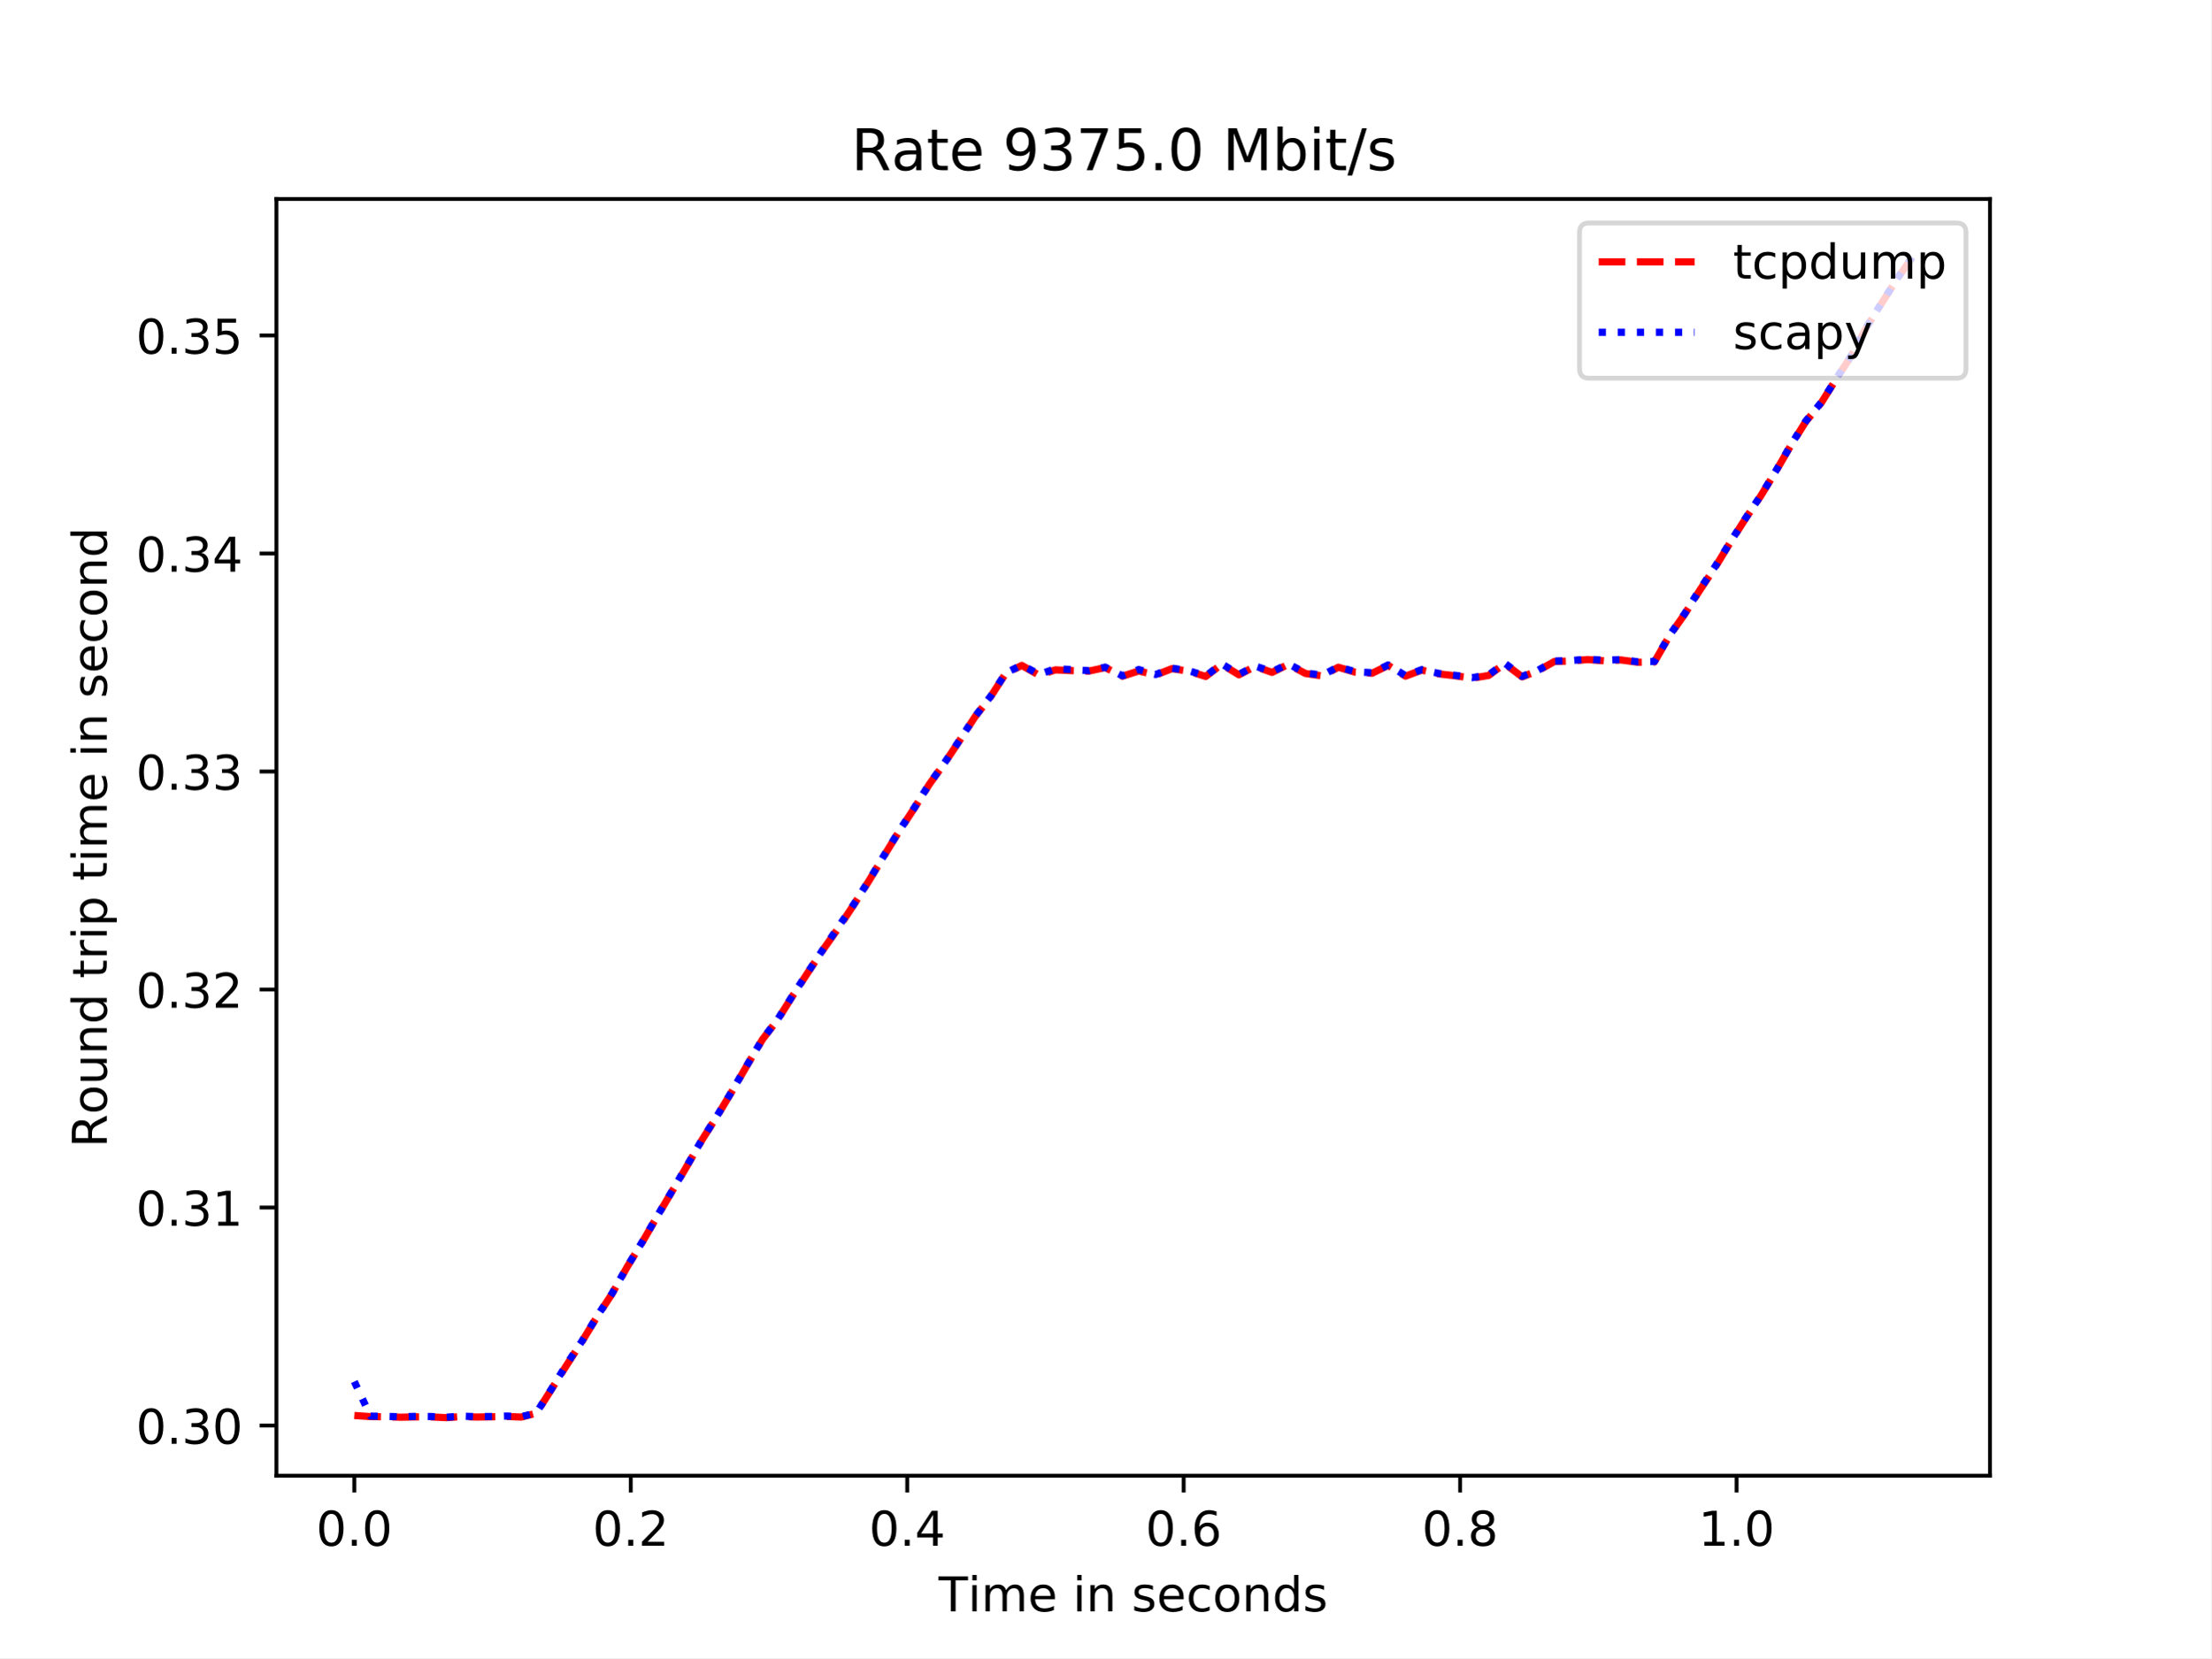
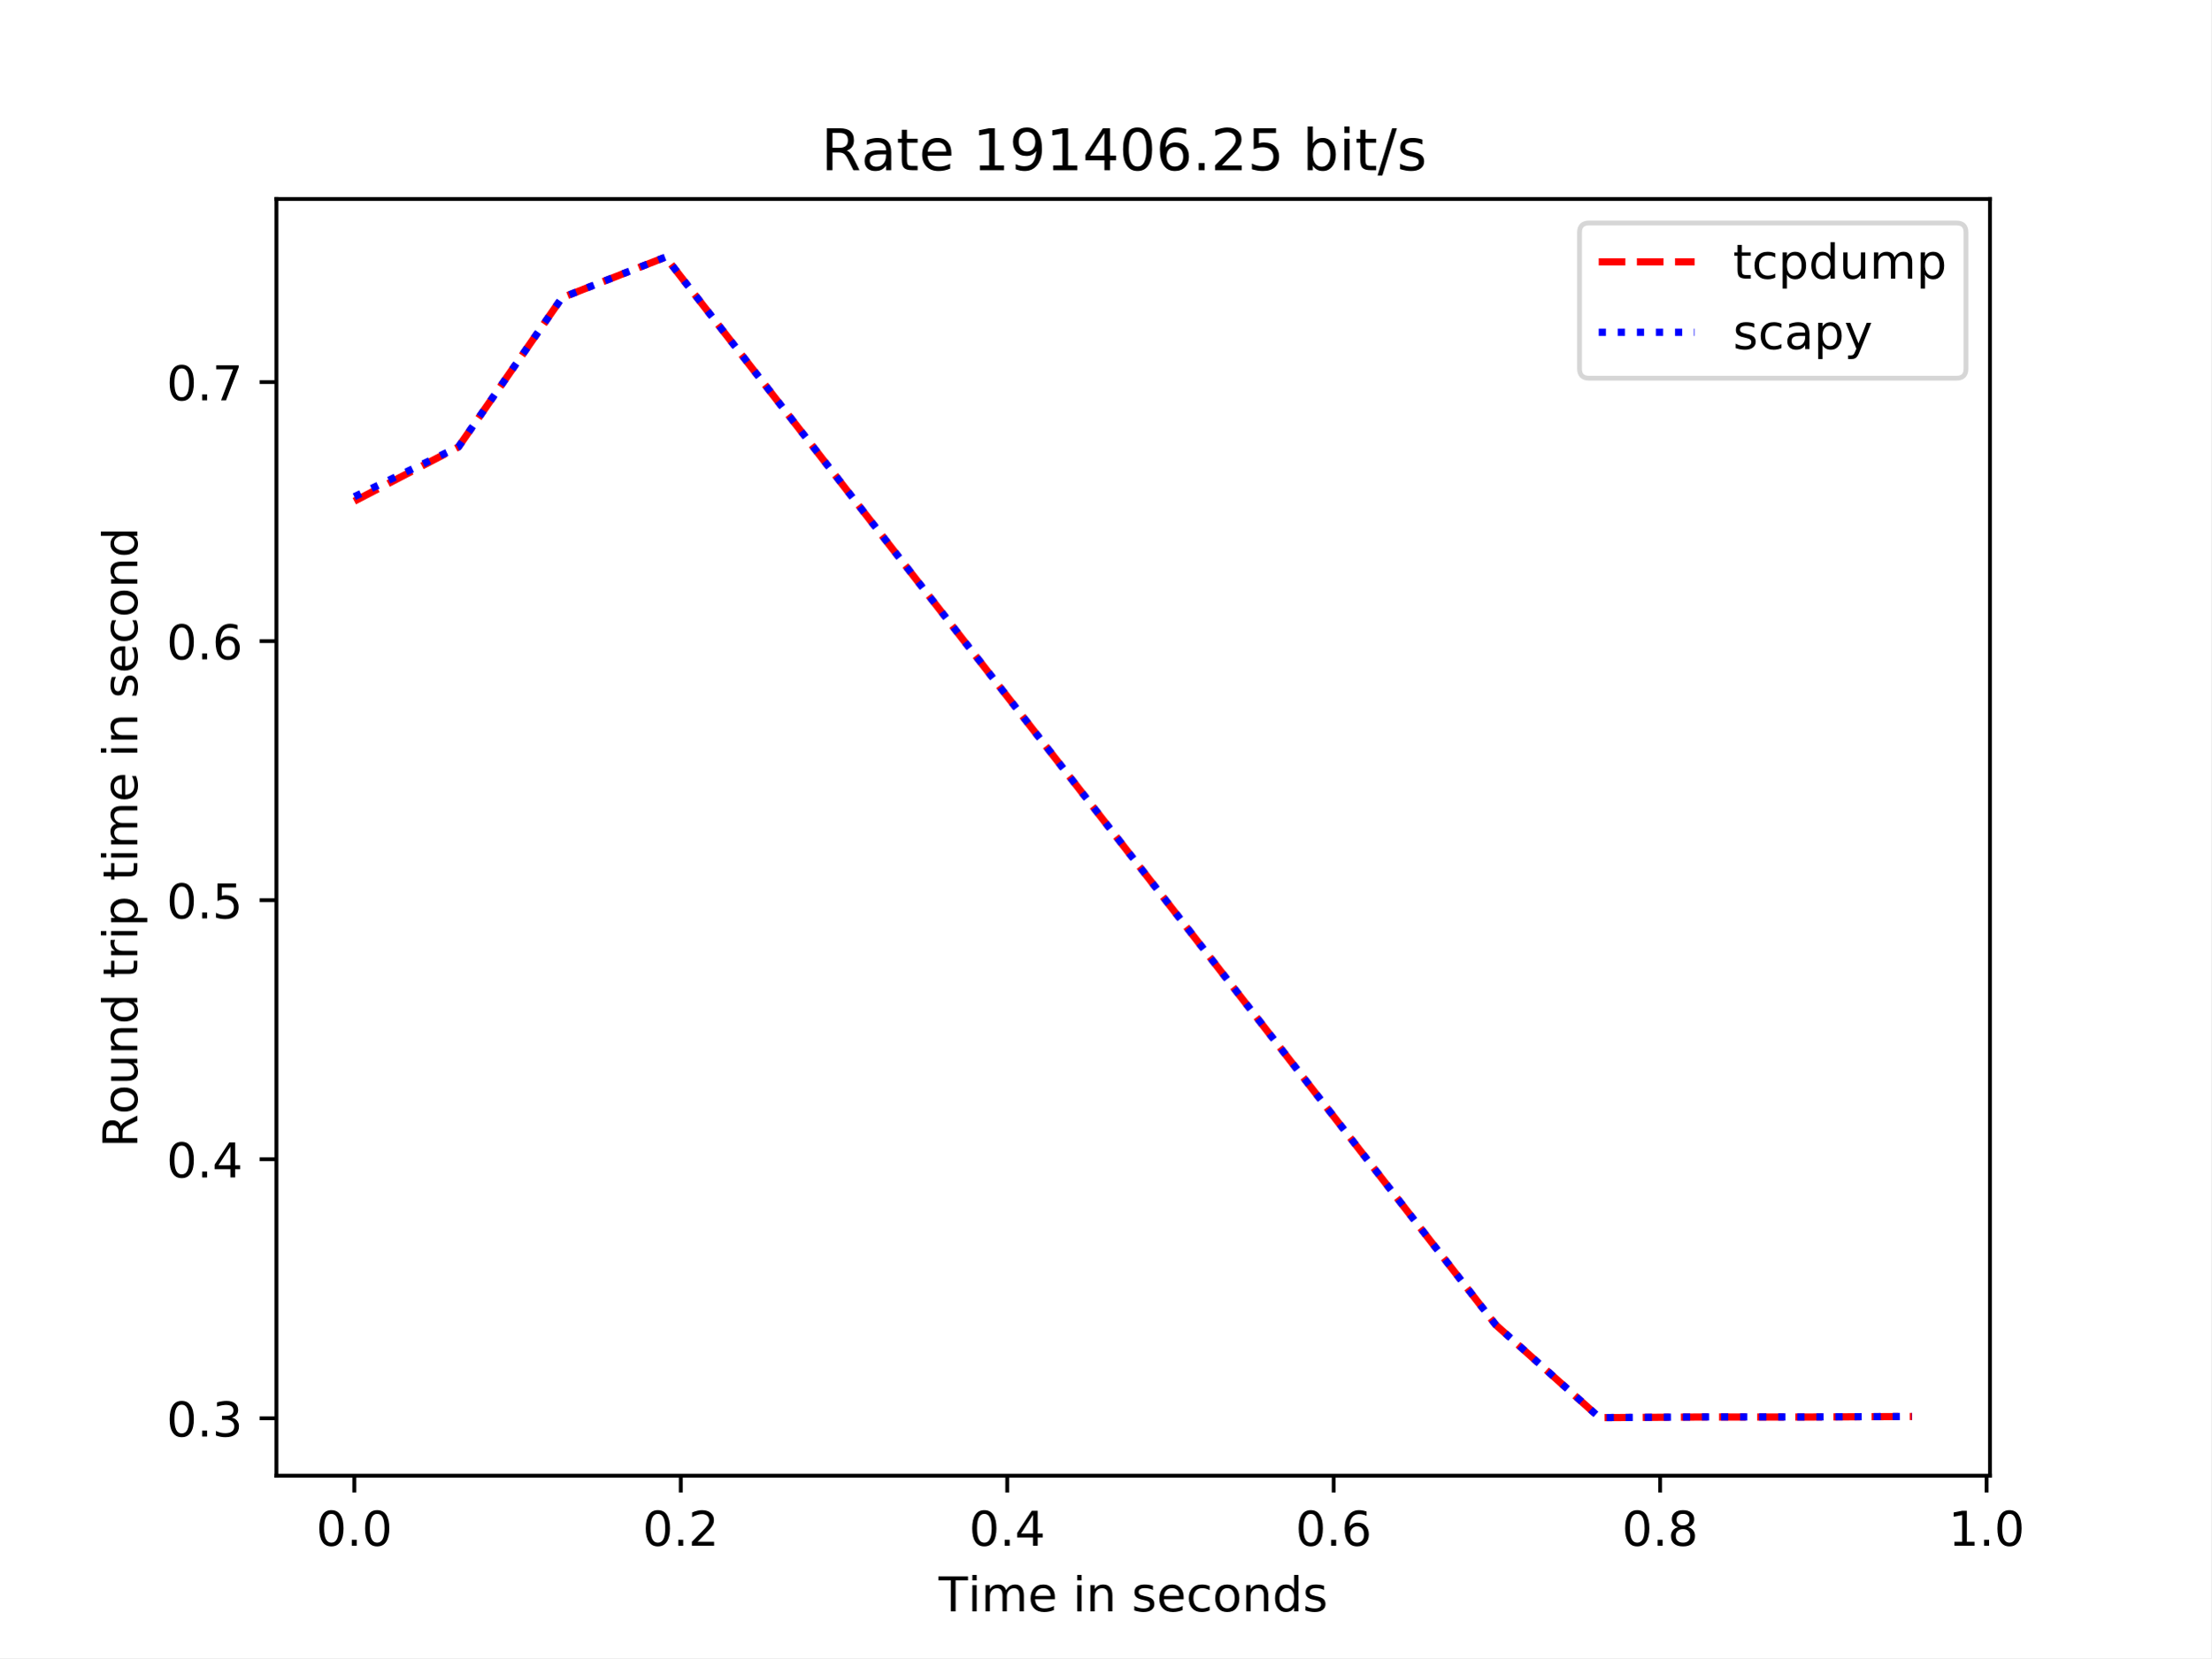
<svg xmlns="http://www.w3.org/2000/svg" xmlns:xlink="http://www.w3.org/1999/xlink" height="345.6pt" version="1.1" viewBox="0 0 460.8 345.6" width="460.8pt">
  <defs>
    <style type="text/css">
*{stroke-linecap:butt;stroke-linejoin:round;}
  </style>
  </defs>
  <g id="figure_1">
    <g id="patch_1">
      <path d="M 0 345.6  L 460.8 345.6  L 460.8 0  L 0 0  z " style="fill:#ffffff;" />
    </g>
    <g id="axes_1">
      <g id="patch_2">
        <path d="M 57.6 307.584  L 414.72 307.584  L 414.72 41.472  L 57.6 41.472  z " style="fill:#ffffff;" />
      </g>
      <g id="matplotlib.axis_1">
        <g id="xtick_1">
          <g id="line2d_1">
            <defs>
-               <path d="M 0 0  L 0 3.5  " id="m2919eea78b" style="stroke:#000000;stroke-width:0.8;" />
-             </defs>
-             <g>
-               <use style="stroke:#000000;stroke-width:0.8;" x="73.833" xlink:href="#m2919eea78b" y="307.584" />
+               <path d="M 0 0  L 0 3.5  " id="m43b7247801" style="stroke:#000000;stroke-width:0.8;" />
+             </defs>
+             <g>
+               <use style="stroke:#000000;stroke-width:0.8;" x="73.833" xlink:href="#m43b7247801" y="307.584" />
            </g>
          </g>
          <g id="text_1">
            <defs>
              <path d="M 31.781 66.406  Q 24.172 66.406 20.328 58.906  Q 16.5 51.422 16.5 36.375  Q 16.5 21.391 20.328 13.891  Q 24.172 6.391 31.781 6.391  Q 39.453 6.391 43.281 13.891  Q 47.125 21.391 47.125 36.375  Q 47.125 51.422 43.281 58.906  Q 39.453 66.406 31.781 66.406  z M 31.781 74.219  Q 44.047 74.219 50.516 64.516  Q 56.984 54.828 56.984 36.375  Q 56.984 17.969 50.516 8.266  Q 44.047 -1.422 31.781 -1.422  Q 19.531 -1.422 13.062 8.266  Q 6.594 17.969 6.594 36.375  Q 6.594 54.828 13.062 64.516  Q 19.531 74.219 31.781 74.219  z " id="DejaVuSans-30" />
              <path d="M 10.688 12.406  L 21 12.406  L 21 0  L 10.688 0  z " id="DejaVuSans-2e" />
            </defs>
            <g transform="translate(65.88116 322.1824)scale(0.1 -0.1)">
              <use xlink:href="#DejaVuSans-30" />
              <use x="63.623" xlink:href="#DejaVuSans-2e" />
              <use x="95.41" xlink:href="#DejaVuSans-30" />
            </g>
          </g>
        </g>
        <g id="xtick_2">
          <g id="line2d_2">
            <g>
-               <use style="stroke:#000000;stroke-width:0.8;" x="131.449" xlink:href="#m2919eea78b" y="307.584" />
+               <use style="stroke:#000000;stroke-width:0.8;" x="141.87" xlink:href="#m43b7247801" y="307.584" />
            </g>
          </g>
          <g id="text_2">
            <defs>
              <path d="M 19.188 8.297  L 53.609 8.297  L 53.609 0  L 7.328 0  L 7.328 8.297  Q 12.938 14.109 22.625 23.891  Q 32.328 33.688 34.812 36.531  Q 39.547 41.844 41.422 45.531  Q 43.312 49.219 43.312 52.781  Q 43.312 58.594 39.234 62.25  Q 35.156 65.922 28.609 65.922  Q 23.969 65.922 18.812 64.312  Q 13.672 62.703 7.812 59.422  L 7.812 69.391  Q 13.766 71.781 18.938 73  Q 24.125 74.219 28.422 74.219  Q 39.75 74.219 46.484 68.547  Q 53.219 62.891 53.219 53.422  Q 53.219 48.922 51.531 44.891  Q 49.859 40.875 45.406 35.406  Q 44.188 33.984 37.641 27.219  Q 31.109 20.453 19.188 8.297  z " id="DejaVuSans-32" />
            </defs>
-             <g transform="translate(123.4976 322.1824)scale(0.1 -0.1)">
+             <g transform="translate(133.9183 322.1824)scale(0.1 -0.1)">
              <use xlink:href="#DejaVuSans-30" />
              <use x="63.623" xlink:href="#DejaVuSans-2e" />
              <use x="95.41" xlink:href="#DejaVuSans-32" />
            </g>
          </g>
        </g>
        <g id="xtick_3">
          <g id="line2d_3">
            <g>
-               <use style="stroke:#000000;stroke-width:0.8;" x="189.066" xlink:href="#m2919eea78b" y="307.584" />
+               <use style="stroke:#000000;stroke-width:0.8;" x="209.907" xlink:href="#m43b7247801" y="307.584" />
            </g>
          </g>
          <g id="text_3">
            <defs>
              <path d="M 37.797 64.312  L 12.891 25.391  L 37.797 25.391  z M 35.203 72.906  L 47.609 72.906  L 47.609 25.391  L 58.016 25.391  L 58.016 17.188  L 47.609 17.188  L 47.609 0  L 37.797 0  L 37.797 17.188  L 4.891 17.188  L 4.891 26.703  z " id="DejaVuSans-34" />
            </defs>
-             <g transform="translate(181.114 322.1824)scale(0.1 -0.1)">
+             <g transform="translate(201.9554 322.1824)scale(0.1 -0.1)">
              <use xlink:href="#DejaVuSans-30" />
              <use x="63.623" xlink:href="#DejaVuSans-2e" />
              <use x="95.41" xlink:href="#DejaVuSans-34" />
            </g>
          </g>
        </g>
        <g id="xtick_4">
          <g id="line2d_4">
            <g>
-               <use style="stroke:#000000;stroke-width:0.8;" x="246.682" xlink:href="#m2919eea78b" y="307.584" />
+               <use style="stroke:#000000;stroke-width:0.8;" x="277.944" xlink:href="#m43b7247801" y="307.584" />
            </g>
          </g>
          <g id="text_4">
            <defs>
              <path d="M 33.016 40.375  Q 26.375 40.375 22.484 35.828  Q 18.609 31.297 18.609 23.391  Q 18.609 15.531 22.484 10.953  Q 26.375 6.391 33.016 6.391  Q 39.656 6.391 43.531 10.953  Q 47.406 15.531 47.406 23.391  Q 47.406 31.297 43.531 35.828  Q 39.656 40.375 33.016 40.375  z M 52.594 71.297  L 52.594 62.312  Q 48.875 64.062 45.094 64.984  Q 41.312 65.922 37.594 65.922  Q 27.828 65.922 22.672 59.328  Q 17.531 52.734 16.797 39.406  Q 19.672 43.656 24.016 45.922  Q 28.375 48.188 33.594 48.188  Q 44.578 48.188 50.953 41.516  Q 57.328 34.859 57.328 23.391  Q 57.328 12.156 50.688 5.359  Q 44.047 -1.422 33.016 -1.422  Q 20.359 -1.422 13.672 8.266  Q 6.984 17.969 6.984 36.375  Q 6.984 53.656 15.188 63.938  Q 23.391 74.219 37.203 74.219  Q 40.922 74.219 44.703 73.484  Q 48.484 72.75 52.594 71.297  z " id="DejaVuSans-36" />
            </defs>
-             <g transform="translate(238.7304 322.1824)scale(0.1 -0.1)">
+             <g transform="translate(269.9926 322.1824)scale(0.1 -0.1)">
              <use xlink:href="#DejaVuSans-30" />
              <use x="63.623" xlink:href="#DejaVuSans-2e" />
              <use x="95.41" xlink:href="#DejaVuSans-36" />
            </g>
          </g>
        </g>
        <g id="xtick_5">
          <g id="line2d_5">
            <g>
-               <use style="stroke:#000000;stroke-width:0.8;" x="304.298" xlink:href="#m2919eea78b" y="307.584" />
+               <use style="stroke:#000000;stroke-width:0.8;" x="345.981" xlink:href="#m43b7247801" y="307.584" />
            </g>
          </g>
          <g id="text_5">
            <defs>
              <path d="M 31.781 34.625  Q 24.75 34.625 20.719 30.859  Q 16.703 27.094 16.703 20.516  Q 16.703 13.922 20.719 10.156  Q 24.75 6.391 31.781 6.391  Q 38.812 6.391 42.859 10.172  Q 46.922 13.969 46.922 20.516  Q 46.922 27.094 42.891 30.859  Q 38.875 34.625 31.781 34.625  z M 21.922 38.812  Q 15.578 40.375 12.031 44.719  Q 8.5 49.078 8.5 55.328  Q 8.5 64.062 14.719 69.141  Q 20.953 74.219 31.781 74.219  Q 42.672 74.219 48.875 69.141  Q 55.078 64.062 55.078 55.328  Q 55.078 49.078 51.531 44.719  Q 48 40.375 41.703 38.812  Q 48.828 37.156 52.797 32.312  Q 56.781 27.484 56.781 20.516  Q 56.781 9.906 50.312 4.234  Q 43.844 -1.422 31.781 -1.422  Q 19.734 -1.422 13.25 4.234  Q 6.781 9.906 6.781 20.516  Q 6.781 27.484 10.781 32.312  Q 14.797 37.156 21.922 38.812  z M 18.312 54.391  Q 18.312 48.734 21.844 45.562  Q 25.391 42.391 31.781 42.391  Q 38.141 42.391 41.719 45.562  Q 45.312 48.734 45.312 54.391  Q 45.312 60.062 41.719 63.234  Q 38.141 66.406 31.781 66.406  Q 25.391 66.406 21.844 63.234  Q 18.312 60.062 18.312 54.391  z " id="DejaVuSans-38" />
            </defs>
-             <g transform="translate(296.3467 322.1824)scale(0.1 -0.1)">
+             <g transform="translate(338.0297 322.1824)scale(0.1 -0.1)">
              <use xlink:href="#DejaVuSans-30" />
              <use x="63.623" xlink:href="#DejaVuSans-2e" />
              <use x="95.41" xlink:href="#DejaVuSans-38" />
            </g>
          </g>
        </g>
        <g id="xtick_6">
          <g id="line2d_6">
            <g>
-               <use style="stroke:#000000;stroke-width:0.8;" x="361.915" xlink:href="#m2919eea78b" y="307.584" />
+               <use style="stroke:#000000;stroke-width:0.8;" x="414.018" xlink:href="#m43b7247801" y="307.584" />
            </g>
          </g>
          <g id="text_6">
            <defs>
              <path d="M 12.406 8.297  L 28.516 8.297  L 28.516 63.922  L 10.984 60.406  L 10.984 69.391  L 28.422 72.906  L 38.281 72.906  L 38.281 8.297  L 54.391 8.297  L 54.391 0  L 12.406 0  z " id="DejaVuSans-31" />
            </defs>
-             <g transform="translate(353.9631 322.1824)scale(0.1 -0.1)">
+             <g transform="translate(406.0668 322.1824)scale(0.1 -0.1)">
              <use xlink:href="#DejaVuSans-31" />
              <use x="63.623" xlink:href="#DejaVuSans-2e" />
              <use x="95.41" xlink:href="#DejaVuSans-30" />
            </g>
          </g>
        </g>
        <g id="text_7">
          <defs>
            <path d="M -0.297 72.906  L 61.375 72.906  L 61.375 64.594  L 35.5 64.594  L 35.5 0  L 25.594 0  L 25.594 64.594  L -0.297 64.594  z " id="DejaVuSans-54" />
            <path d="M 9.422 54.688  L 18.406 54.688  L 18.406 0  L 9.422 0  z M 9.422 75.984  L 18.406 75.984  L 18.406 64.594  L 9.422 64.594  z " id="DejaVuSans-69" />
            <path d="M 52 44.188  Q 55.375 50.25 60.062 53.125  Q 64.75 56 71.094 56  Q 79.641 56 84.281 50.016  Q 88.922 44.047 88.922 33.016  L 88.922 0  L 79.891 0  L 79.891 32.719  Q 79.891 40.578 77.094 44.375  Q 74.312 48.188 68.609 48.188  Q 61.625 48.188 57.562 43.547  Q 53.516 38.922 53.516 30.906  L 53.516 0  L 44.484 0  L 44.484 32.719  Q 44.484 40.625 41.703 44.406  Q 38.922 48.188 33.109 48.188  Q 26.219 48.188 22.156 43.531  Q 18.109 38.875 18.109 30.906  L 18.109 0  L 9.078 0  L 9.078 54.688  L 18.109 54.688  L 18.109 46.188  Q 21.188 51.219 25.484 53.609  Q 29.781 56 35.688 56  Q 41.656 56 45.828 52.969  Q 50 49.953 52 44.188  z " id="DejaVuSans-6d" />
            <path d="M 56.203 29.594  L 56.203 25.203  L 14.891 25.203  Q 15.484 15.922 20.484 11.062  Q 25.484 6.203 34.422 6.203  Q 39.594 6.203 44.453 7.469  Q 49.312 8.734 54.109 11.281  L 54.109 2.781  Q 49.266 0.734 44.188 -0.344  Q 39.109 -1.422 33.891 -1.422  Q 20.797 -1.422 13.156 6.188  Q 5.516 13.812 5.516 26.812  Q 5.516 40.234 12.766 48.109  Q 20.016 56 32.328 56  Q 43.359 56 49.781 48.891  Q 56.203 41.797 56.203 29.594  z M 47.219 32.234  Q 47.125 39.594 43.094 43.984  Q 39.062 48.391 32.422 48.391  Q 24.906 48.391 20.391 44.141  Q 15.875 39.891 15.188 32.172  z " id="DejaVuSans-65" />
            <path id="DejaVuSans-20" />
            <path d="M 54.891 33.016  L 54.891 0  L 45.906 0  L 45.906 32.719  Q 45.906 40.484 42.875 44.328  Q 39.844 48.188 33.797 48.188  Q 26.516 48.188 22.312 43.547  Q 18.109 38.922 18.109 30.906  L 18.109 0  L 9.078 0  L 9.078 54.688  L 18.109 54.688  L 18.109 46.188  Q 21.344 51.125 25.703 53.562  Q 30.078 56 35.797 56  Q 45.219 56 50.047 50.172  Q 54.891 44.344 54.891 33.016  z " id="DejaVuSans-6e" />
            <path d="M 44.281 53.078  L 44.281 44.578  Q 40.484 46.531 36.375 47.5  Q 32.281 48.484 27.875 48.484  Q 21.188 48.484 17.844 46.438  Q 14.5 44.391 14.5 40.281  Q 14.5 37.156 16.891 35.375  Q 19.281 33.594 26.516 31.984  L 29.594 31.297  Q 39.156 29.25 43.188 25.516  Q 47.219 21.781 47.219 15.094  Q 47.219 7.469 41.188 3.016  Q 35.156 -1.422 24.609 -1.422  Q 20.219 -1.422 15.453 -0.562  Q 10.688 0.297 5.422 2  L 5.422 11.281  Q 10.406 8.688 15.234 7.391  Q 20.062 6.109 24.812 6.109  Q 31.156 6.109 34.562 8.281  Q 37.984 10.453 37.984 14.406  Q 37.984 18.062 35.516 20.016  Q 33.062 21.969 24.703 23.781  L 21.578 24.516  Q 13.234 26.266 9.516 29.906  Q 5.812 33.547 5.812 39.891  Q 5.812 47.609 11.281 51.797  Q 16.75 56 26.812 56  Q 31.781 56 36.172 55.266  Q 40.578 54.547 44.281 53.078  z " id="DejaVuSans-73" />
            <path d="M 48.781 52.594  L 48.781 44.188  Q 44.969 46.297 41.141 47.344  Q 37.312 48.391 33.406 48.391  Q 24.656 48.391 19.812 42.844  Q 14.984 37.312 14.984 27.297  Q 14.984 17.281 19.812 11.734  Q 24.656 6.203 33.406 6.203  Q 37.312 6.203 41.141 7.25  Q 44.969 8.297 48.781 10.406  L 48.781 2.094  Q 45.016 0.344 40.984 -0.531  Q 36.969 -1.422 32.422 -1.422  Q 20.062 -1.422 12.781 6.344  Q 5.516 14.109 5.516 27.297  Q 5.516 40.672 12.859 48.328  Q 20.219 56 33.016 56  Q 37.156 56 41.109 55.141  Q 45.062 54.297 48.781 52.594  z " id="DejaVuSans-63" />
            <path d="M 30.609 48.391  Q 23.391 48.391 19.188 42.75  Q 14.984 37.109 14.984 27.297  Q 14.984 17.484 19.156 11.844  Q 23.344 6.203 30.609 6.203  Q 37.797 6.203 41.984 11.859  Q 46.188 17.531 46.188 27.297  Q 46.188 37.016 41.984 42.703  Q 37.797 48.391 30.609 48.391  z M 30.609 56  Q 42.328 56 49.016 48.375  Q 55.719 40.766 55.719 27.297  Q 55.719 13.875 49.016 6.219  Q 42.328 -1.422 30.609 -1.422  Q 18.844 -1.422 12.172 6.219  Q 5.516 13.875 5.516 27.297  Q 5.516 40.766 12.172 48.375  Q 18.844 56 30.609 56  z " id="DejaVuSans-6f" />
            <path d="M 45.406 46.391  L 45.406 75.984  L 54.391 75.984  L 54.391 0  L 45.406 0  L 45.406 8.203  Q 42.578 3.328 38.25 0.953  Q 33.938 -1.422 27.875 -1.422  Q 17.969 -1.422 11.734 6.484  Q 5.516 14.406 5.516 27.297  Q 5.516 40.188 11.734 48.094  Q 17.969 56 27.875 56  Q 33.938 56 38.25 53.625  Q 42.578 51.266 45.406 46.391  z M 14.797 27.297  Q 14.797 17.391 18.875 11.75  Q 22.953 6.109 30.078 6.109  Q 37.203 6.109 41.297 11.75  Q 45.406 17.391 45.406 27.297  Q 45.406 37.203 41.297 42.844  Q 37.203 48.484 30.078 48.484  Q 22.953 48.484 18.875 42.844  Q 14.797 37.203 14.797 27.297  z " id="DejaVuSans-64" />
          </defs>
          <g transform="translate(195.5991 335.8606)scale(0.1 -0.1)">
            <use xlink:href="#DejaVuSans-54" />
            <use x="61.037" xlink:href="#DejaVuSans-69" />
            <use x="88.82" xlink:href="#DejaVuSans-6d" />
            <use x="186.232" xlink:href="#DejaVuSans-65" />
            <use x="247.756" xlink:href="#DejaVuSans-20" />
            <use x="279.543" xlink:href="#DejaVuSans-69" />
            <use x="307.326" xlink:href="#DejaVuSans-6e" />
            <use x="370.705" xlink:href="#DejaVuSans-20" />
            <use x="402.492" xlink:href="#DejaVuSans-73" />
            <use x="454.592" xlink:href="#DejaVuSans-65" />
            <use x="516.115" xlink:href="#DejaVuSans-63" />
            <use x="571.096" xlink:href="#DejaVuSans-6f" />
            <use x="632.277" xlink:href="#DejaVuSans-6e" />
            <use x="695.656" xlink:href="#DejaVuSans-64" />
            <use x="759.133" xlink:href="#DejaVuSans-73" />
          </g>
        </g>
      </g>
      <g id="matplotlib.axis_2">
        <g id="ytick_1">
          <g id="line2d_7">
            <defs>
-               <path d="M 0 0  L -3.5 0  " id="mb3dc34613c" style="stroke:#000000;stroke-width:0.8;" />
-             </defs>
-             <g>
-               <use style="stroke:#000000;stroke-width:0.8;" x="57.6" xlink:href="#mb3dc34613c" y="297.133" />
+               <path d="M 0 0  L -3.5 0  " id="me525c8defe" style="stroke:#000000;stroke-width:0.8;" />
+             </defs>
+             <g>
+               <use style="stroke:#000000;stroke-width:0.8;" x="57.6" xlink:href="#me525c8defe" y="295.619" />
            </g>
          </g>
          <g id="text_8">
            <defs>
              <path d="M 40.578 39.312  Q 47.656 37.797 51.625 33  Q 55.609 28.219 55.609 21.188  Q 55.609 10.406 48.188 4.484  Q 40.766 -1.422 27.094 -1.422  Q 22.516 -1.422 17.656 -0.516  Q 12.797 0.391 7.625 2.203  L 7.625 11.719  Q 11.719 9.328 16.594 8.109  Q 21.484 6.891 26.812 6.891  Q 36.078 6.891 40.938 10.547  Q 45.797 14.203 45.797 21.188  Q 45.797 27.641 41.281 31.266  Q 36.766 34.906 28.719 34.906  L 20.219 34.906  L 20.219 43.016  L 29.109 43.016  Q 36.375 43.016 40.234 45.922  Q 44.094 48.828 44.094 54.297  Q 44.094 59.906 40.109 62.906  Q 36.141 65.922 28.719 65.922  Q 24.656 65.922 20.016 65.031  Q 15.375 64.156 9.812 62.312  L 9.812 71.094  Q 15.438 72.656 20.344 73.438  Q 25.25 74.219 29.594 74.219  Q 40.828 74.219 47.359 69.109  Q 53.906 64.016 53.906 55.328  Q 53.906 49.266 50.438 45.094  Q 46.969 40.922 40.578 39.312  z " id="DejaVuSans-33" />
            </defs>
-             <g transform="translate(28.33438 300.9323)scale(0.1 -0.1)">
+             <g transform="translate(34.69687 299.4179)scale(0.1 -0.1)">
              <use xlink:href="#DejaVuSans-30" />
              <use x="63.623" xlink:href="#DejaVuSans-2e" />
              <use x="95.41" xlink:href="#DejaVuSans-33" />
-               <use x="159.033" xlink:href="#DejaVuSans-30" />
            </g>
          </g>
        </g>
        <g id="ytick_2">
          <g id="line2d_8">
            <g>
-               <use style="stroke:#000000;stroke-width:0.8;" x="57.6" xlink:href="#mb3dc34613c" y="251.689" />
+               <use style="stroke:#000000;stroke-width:0.8;" x="57.6" xlink:href="#me525c8defe" y="241.622" />
            </g>
          </g>
          <g id="text_9">
-             <g transform="translate(28.33438 255.4884)scale(0.1 -0.1)">
-               <use xlink:href="#DejaVuSans-30" />
-               <use x="63.623" xlink:href="#DejaVuSans-2e" />
-               <use x="95.41" xlink:href="#DejaVuSans-33" />
-               <use x="159.033" xlink:href="#DejaVuSans-31" />
+             <g transform="translate(34.69687 245.4211)scale(0.1 -0.1)">
+               <use xlink:href="#DejaVuSans-30" />
+               <use x="63.623" xlink:href="#DejaVuSans-2e" />
+               <use x="95.41" xlink:href="#DejaVuSans-34" />
            </g>
          </g>
        </g>
        <g id="ytick_3">
          <g id="line2d_9">
            <g>
-               <use style="stroke:#000000;stroke-width:0.8;" x="57.6" xlink:href="#mb3dc34613c" y="206.245" />
+               <use style="stroke:#000000;stroke-width:0.8;" x="57.6" xlink:href="#me525c8defe" y="187.625" />
            </g>
          </g>
          <g id="text_10">
-             <g transform="translate(28.33438 210.0446)scale(0.1 -0.1)">
-               <use xlink:href="#DejaVuSans-30" />
-               <use x="63.623" xlink:href="#DejaVuSans-2e" />
-               <use x="95.41" xlink:href="#DejaVuSans-33" />
-               <use x="159.033" xlink:href="#DejaVuSans-32" />
+             <defs>
+               <path d="M 10.797 72.906  L 49.516 72.906  L 49.516 64.594  L 19.828 64.594  L 19.828 46.734  Q 21.969 47.469 24.109 47.828  Q 26.266 48.188 28.422 48.188  Q 40.625 48.188 47.75 41.5  Q 54.891 34.812 54.891 23.391  Q 54.891 11.625 47.562 5.094  Q 40.234 -1.422 26.906 -1.422  Q 22.312 -1.422 17.547 -0.641  Q 12.797 0.141 7.719 1.703  L 7.719 11.625  Q 12.109 9.234 16.797 8.062  Q 21.484 6.891 26.703 6.891  Q 35.156 6.891 40.078 11.328  Q 45.016 15.766 45.016 23.391  Q 45.016 31 40.078 35.438  Q 35.156 39.891 26.703 39.891  Q 22.75 39.891 18.812 39.016  Q 14.891 38.141 10.797 36.281  z " id="DejaVuSans-35" />
+             </defs>
+             <g transform="translate(34.69687 191.4244)scale(0.1 -0.1)">
+               <use xlink:href="#DejaVuSans-30" />
+               <use x="63.623" xlink:href="#DejaVuSans-2e" />
+               <use x="95.41" xlink:href="#DejaVuSans-35" />
            </g>
          </g>
        </g>
        <g id="ytick_4">
          <g id="line2d_10">
            <g>
-               <use style="stroke:#000000;stroke-width:0.8;" x="57.6" xlink:href="#mb3dc34613c" y="160.802" />
+               <use style="stroke:#000000;stroke-width:0.8;" x="57.6" xlink:href="#me525c8defe" y="133.628" />
            </g>
          </g>
          <g id="text_11">
-             <g transform="translate(28.33438 164.6007)scale(0.1 -0.1)">
-               <use xlink:href="#DejaVuSans-30" />
-               <use x="63.623" xlink:href="#DejaVuSans-2e" />
-               <use x="95.41" xlink:href="#DejaVuSans-33" />
-               <use x="159.033" xlink:href="#DejaVuSans-33" />
+             <g transform="translate(34.69687 137.4276)scale(0.1 -0.1)">
+               <use xlink:href="#DejaVuSans-30" />
+               <use x="63.623" xlink:href="#DejaVuSans-2e" />
+               <use x="95.41" xlink:href="#DejaVuSans-36" />
            </g>
          </g>
        </g>
        <g id="ytick_5">
          <g id="line2d_11">
            <g>
-               <use style="stroke:#000000;stroke-width:0.8;" x="57.6" xlink:href="#mb3dc34613c" y="115.358" />
+               <use style="stroke:#000000;stroke-width:0.8;" x="57.6" xlink:href="#me525c8defe" y="79.632" />
            </g>
          </g>
          <g id="text_12">
-             <g transform="translate(28.33438 119.1569)scale(0.1 -0.1)">
-               <use xlink:href="#DejaVuSans-30" />
-               <use x="63.623" xlink:href="#DejaVuSans-2e" />
-               <use x="95.41" xlink:href="#DejaVuSans-33" />
-               <use x="159.033" xlink:href="#DejaVuSans-34" />
-             </g>
-           </g>
-         </g>
-         <g id="ytick_6">
-           <g id="line2d_12">
-             <g>
-               <use style="stroke:#000000;stroke-width:0.8;" x="57.6" xlink:href="#mb3dc34613c" y="69.914" />
-             </g>
-           </g>
-           <g id="text_13">
-             <defs>
-               <path d="M 10.797 72.906  L 49.516 72.906  L 49.516 64.594  L 19.828 64.594  L 19.828 46.734  Q 21.969 47.469 24.109 47.828  Q 26.266 48.188 28.422 48.188  Q 40.625 48.188 47.75 41.5  Q 54.891 34.812 54.891 23.391  Q 54.891 11.625 47.562 5.094  Q 40.234 -1.422 26.906 -1.422  Q 22.312 -1.422 17.547 -0.641  Q 12.797 0.141 7.719 1.703  L 7.719 11.625  Q 12.109 9.234 16.797 8.062  Q 21.484 6.891 26.703 6.891  Q 35.156 6.891 40.078 11.328  Q 45.016 15.766 45.016 23.391  Q 45.016 31 40.078 35.438  Q 35.156 39.891 26.703 39.891  Q 22.75 39.891 18.812 39.016  Q 14.891 38.141 10.797 36.281  z " id="DejaVuSans-35" />
-             </defs>
-             <g transform="translate(28.33438 73.71303)scale(0.1 -0.1)">
-               <use xlink:href="#DejaVuSans-30" />
-               <use x="63.623" xlink:href="#DejaVuSans-2e" />
-               <use x="95.41" xlink:href="#DejaVuSans-33" />
-               <use x="159.033" xlink:href="#DejaVuSans-35" />
-             </g>
-           </g>
-         </g>
-         <g id="text_14">
+             <defs>
+               <path d="M 8.203 72.906  L 55.078 72.906  L 55.078 68.703  L 28.609 0  L 18.312 0  L 43.219 64.594  L 8.203 64.594  z " id="DejaVuSans-37" />
+             </defs>
+             <g transform="translate(34.69687 83.43083)scale(0.1 -0.1)">
+               <use xlink:href="#DejaVuSans-30" />
+               <use x="63.623" xlink:href="#DejaVuSans-2e" />
+               <use x="95.41" xlink:href="#DejaVuSans-37" />
+             </g>
+           </g>
+         </g>
+         <g id="text_13">
          <defs>
            <path d="M 44.391 34.188  Q 47.562 33.109 50.562 29.594  Q 53.562 26.078 56.594 19.922  L 66.609 0  L 56 0  L 46.688 18.703  Q 43.062 26.031 39.672 28.422  Q 36.281 30.812 30.422 30.812  L 19.672 30.812  L 19.672 0  L 9.812 0  L 9.812 72.906  L 32.078 72.906  Q 44.578 72.906 50.734 67.672  Q 56.891 62.453 56.891 51.906  Q 56.891 45.016 53.688 40.469  Q 50.484 35.938 44.391 34.188  z M 19.672 64.797  L 19.672 38.922  L 32.078 38.922  Q 39.203 38.922 42.844 42.219  Q 46.484 45.516 46.484 51.906  Q 46.484 58.297 42.844 61.547  Q 39.203 64.797 32.078 64.797  z " id="DejaVuSans-52" />
            <path d="M 8.5 21.578  L 8.5 54.688  L 17.484 54.688  L 17.484 21.922  Q 17.484 14.156 20.5 10.266  Q 23.531 6.391 29.594 6.391  Q 36.859 6.391 41.078 11.031  Q 45.312 15.672 45.312 23.688  L 45.312 54.688  L 54.297 54.688  L 54.297 0  L 45.312 0  L 45.312 8.406  Q 42.047 3.422 37.719 1  Q 33.406 -1.422 27.688 -1.422  Q 18.266 -1.422 13.375 4.438  Q 8.5 10.297 8.5 21.578  z M 31.109 56  z " id="DejaVuSans-75" />
            <path d="M 18.312 70.219  L 18.312 54.688  L 36.812 54.688  L 36.812 47.703  L 18.312 47.703  L 18.312 18.016  Q 18.312 11.328 20.141 9.422  Q 21.969 7.516 27.594 7.516  L 36.812 7.516  L 36.812 0  L 27.594 0  Q 17.188 0 13.234 3.875  Q 9.281 7.766 9.281 18.016  L 9.281 47.703  L 2.688 47.703  L 2.688 54.688  L 9.281 54.688  L 9.281 70.219  z " id="DejaVuSans-74" />
            <path d="M 41.109 46.297  Q 39.594 47.172 37.812 47.578  Q 36.031 48 33.891 48  Q 26.266 48 22.188 43.047  Q 18.109 38.094 18.109 28.812  L 18.109 0  L 9.078 0  L 9.078 54.688  L 18.109 54.688  L 18.109 46.188  Q 20.953 51.172 25.484 53.578  Q 30.031 56 36.531 56  Q 37.453 56 38.578 55.875  Q 39.703 55.766 41.062 55.516  z " id="DejaVuSans-72" />
            <path d="M 18.109 8.203  L 18.109 -20.797  L 9.078 -20.797  L 9.078 54.688  L 18.109 54.688  L 18.109 46.391  Q 20.953 51.266 25.266 53.625  Q 29.594 56 35.594 56  Q 45.562 56 51.781 48.094  Q 58.016 40.188 58.016 27.297  Q 58.016 14.406 51.781 6.484  Q 45.562 -1.422 35.594 -1.422  Q 29.594 -1.422 25.266 0.953  Q 20.953 3.328 18.109 8.203  z M 48.688 27.297  Q 48.688 37.203 44.609 42.844  Q 40.531 48.484 33.406 48.484  Q 26.266 48.484 22.188 42.844  Q 18.109 37.203 18.109 27.297  Q 18.109 17.391 22.188 11.75  Q 26.266 6.109 33.406 6.109  Q 40.531 6.109 44.609 11.75  Q 48.688 17.391 48.688 27.297  z " id="DejaVuSans-70" />
          </defs>
-           <g transform="translate(22.25469 239.1921)rotate(-90)scale(0.1 -0.1)">
+           <g transform="translate(28.61719 239.1921)rotate(-90)scale(0.1 -0.1)">
            <use xlink:href="#DejaVuSans-52" />
            <use x="69.42" xlink:href="#DejaVuSans-6f" />
            <use x="130.602" xlink:href="#DejaVuSans-75" />
            <use x="193.98" xlink:href="#DejaVuSans-6e" />
            <use x="257.359" xlink:href="#DejaVuSans-64" />
            <use x="320.836" xlink:href="#DejaVuSans-20" />
            <use x="352.623" xlink:href="#DejaVuSans-74" />
            <use x="391.832" xlink:href="#DejaVuSans-72" />
            <use x="432.945" xlink:href="#DejaVuSans-69" />
            <use x="460.729" xlink:href="#DejaVuSans-70" />
            <use x="524.205" xlink:href="#DejaVuSans-20" />
            <use x="555.992" xlink:href="#DejaVuSans-74" />
            <use x="595.201" xlink:href="#DejaVuSans-69" />
            <use x="622.984" xlink:href="#DejaVuSans-6d" />
            <use x="720.396" xlink:href="#DejaVuSans-65" />
            <use x="781.92" xlink:href="#DejaVuSans-20" />
            <use x="813.707" xlink:href="#DejaVuSans-69" />
            <use x="841.49" xlink:href="#DejaVuSans-6e" />
            <use x="904.869" xlink:href="#DejaVuSans-20" />
            <use x="936.656" xlink:href="#DejaVuSans-73" />
            <use x="988.756" xlink:href="#DejaVuSans-65" />
            <use x="1050.279" xlink:href="#DejaVuSans-63" />
            <use x="1105.26" xlink:href="#DejaVuSans-6f" />
            <use x="1166.441" xlink:href="#DejaVuSans-6e" />
            <use x="1229.82" xlink:href="#DejaVuSans-64" />
          </g>
        </g>
      </g>
+       <g id="line2d_12">
+         <path clip-path="url(#pf834521c52)" d="M 73.833 104.456  L 95.529 93.162  L 117.11 62.046  L 138.698 53.579  L 160.289 81.329  L 181.927 109.189  L 203.528 136.966  L 225.116 164.725  L 246.797 192.617  L 268.48 220.54  L 290.088 248.327  L 311.714 276.139  L 333.341 295.488  L 355.063 295.347  L 376.77 295.355  L 398.485 295.243  " style="fill:none;stroke:#ff0000;stroke-dasharray:5.55,2.4;stroke-dashoffset:0;stroke-width:1.5;" />
+       </g>
      <g id="line2d_13">
-         <path clip-path="url(#pbdf41a7483)" d="M 73.833 295.034  L 77.215 295.27  L 80.368 295.306  L 83.515 295.393  L 86.699 295.324  L 89.833 295.329  L 92.975 295.488  L 96.119 295.261  L 99.27 295.356  L 102.386 295.315  L 105.523 295.238  L 108.645 295.361  L 111.762 294.565  L 114.924 289.567  L 118.067 284.568  L 121.23 279.683  L 124.378 274.511  L 127.536 269.685  L 130.662 264.127  L 133.8 258.983  L 136.931 253.58  L 140.061 248.281  L 143.195 242.978  L 146.325 237.538  L 149.478 232.576  L 152.62 227.331  L 155.747 221.942  L 158.903 216.638  L 162.09 212.498  L 165.243 207.468  L 168.407 202.637  L 171.58 197.861  L 174.76 193.367  L 177.928 188.568  L 181.083 183.587  L 184.226 178.379  L 187.376 173.262  L 190.539 168.45  L 193.696 163.433  L 196.887 158.993  L 200.052 154.235  L 203.211 149.377  L 206.422 145.246  L 209.582 140.361  L 212.945 138.693  L 216.547 140.738  L 219.957 139.616  L 223.428 139.775  L 226.905 139.875  L 230.328 139.138  L 233.92 140.938  L 237.316 139.852  L 240.84 140.693  L 244.232 139.366  L 247.734 139.888  L 251.279 140.988  L 254.598 138.457  L 258.193 140.647  L 261.549 138.902  L 265.103 140.143  L 268.482 138.47  L 272.058 140.37  L 275.559 140.874  L 278.909 139.07  L 282.445 140.106  L 285.943 140.325  L 289.3 138.684  L 292.912 140.924  L 296.301 139.666  L 299.826 140.452  L 303.32 140.856  L 306.818 141.342  L 310.255 140.779  L 313.571 138.311  L 317.215 141.07  L 320.602 139.756  L 323.958 137.866  L 327.421 137.775  L 330.873 137.466  L 334.361 137.73  L 337.819 137.552  L 341.317 138.025  L 344.788 137.966  L 347.927 132.513  L 351.1 127.996  L 354.254 123.01  L 357.419 118.284  L 360.573 113.104  L 363.726 108.168  L 366.893 103.451  L 370.039 98.325  L 373.177 92.913  L 376.326 87.878  L 379.547 83.97  L 382.698 78.957  L 385.86 74.095  L 389.015 68.178  L 392.166 63.161  L 395.318 58.217  L 398.481 53.668  " style="fill:none;stroke:#ff0000;stroke-dasharray:5.55,2.4;stroke-dashoffset:0;stroke-width:1.5;" />
-       </g>
-       <g id="line2d_14">
-         <path clip-path="url(#pbdf41a7483)" d="M 73.833 287.958  L 77.222 295.169  L 80.376 295.22  L 83.523 295.301  L 86.705 295.214  L 89.84 295.247  L 92.982 295.402  L 96.126 295.174  L 99.277 295.27  L 102.394 295.238  L 105.531 295.156  L 108.653 295.284  L 111.771 294.493  L 114.932 289.481  L 118.067 284.368  L 121.237 279.592  L 124.385 274.425  L 127.544 269.598  L 130.67 264.045  L 133.808 258.901  L 136.939 253.498  L 140.069 248.2  L 143.203 242.892  L 146.333 237.46  L 149.486 232.494  L 152.628 227.254  L 155.756 221.874  L 158.911 216.561  L 162.098 212.416  L 165.249 207.364  L 168.415 202.551  L 171.588 197.775  L 174.758 193.126  L 177.935 188.472  L 181.09 183.5  L 184.233 178.292  L 187.384 173.172  L 190.546 168.359  L 193.703 163.342  L 196.895 158.911  L 200.059 154.135  L 203.219 149.3  L 206.429 145.154  L 209.59 140.279  L 212.953 138.602  L 216.549 140.561  L 219.956 139.388  L 223.426 139.552  L 226.913 139.788  L 230.336 139.052  L 233.928 140.852  L 237.309 139.543  L 240.846 140.588  L 244.239 139.266  L 247.741 139.798  L 251.286 140.892  L 254.605 138.357  L 258.2 140.552  L 261.556 138.811  L 265.107 139.997  L 268.489 138.37  L 272.062 140.238  L 275.564 140.747  L 278.916 138.97  L 282.452 140.016  L 285.949 140.211  L 289.307 138.589  L 292.918 140.828  L 296.308 139.565  L 299.834 140.36  L 303.327 140.765  L 306.825 141.243  L 310.259 140.643  L 313.577 138.203  L 317.222 140.974  L 320.609 139.657  L 323.965 137.78  L 327.428 137.68  L 330.88 137.375  L 334.368 137.63  L 337.826 137.466  L 341.324 137.934  L 344.795 137.866  L 347.934 132.426  L 351.106 127.891  L 354.255 122.824  L 357.42 118.093  L 360.58 113.012  L 363.734 108.077  L 366.9 103.357  L 370.046 98.225  L 373.184 92.818  L 376.332 87.764  L 379.554 83.875  L 382.705 78.866  L 385.867 74  L 389.022 68.088  L 392.173 63.07  L 395.325 58.121  L 398.487 53.568  " style="fill:none;stroke:#0000ff;stroke-dasharray:1.5,2.475;stroke-dashoffset:0;stroke-width:1.5;" />
+         <path clip-path="url(#pf834521c52)" d="M 73.833 103.521  L 95.534 93.15  L 117.116 62.035  L 138.703 53.568  L 160.294 81.318  L 181.931 109.175  L 203.533 136.953  L 225.121 164.715  L 246.802 192.605  L 268.483 220.524  L 290.093 248.316  L 311.718 276.126  L 333.346 295.476  L 355.064 295.329  L 376.771 295.338  L 398.487 295.227  " style="fill:none;stroke:#0000ff;stroke-dasharray:1.5,2.475;stroke-dashoffset:0;stroke-width:1.5;" />
      </g>
      <g id="patch_3">
        <path d="M 57.6 307.584  L 57.6 41.472  " style="fill:none;stroke:#000000;stroke-linecap:square;stroke-linejoin:miter;stroke-width:0.8;" />
      </g>
      <g id="patch_4">
        <path d="M 414.72 307.584  L 414.72 41.472  " style="fill:none;stroke:#000000;stroke-linecap:square;stroke-linejoin:miter;stroke-width:0.8;" />
      </g>
      <g id="patch_5">
        <path d="M 57.6 307.584  L 414.72 307.584  " style="fill:none;stroke:#000000;stroke-linecap:square;stroke-linejoin:miter;stroke-width:0.8;" />
      </g>
      <g id="patch_6">
        <path d="M 57.6 41.472  L 414.72 41.472  " style="fill:none;stroke:#000000;stroke-linecap:square;stroke-linejoin:miter;stroke-width:0.8;" />
      </g>
-       <g id="text_15">
+       <g id="text_14">
        <defs>
          <path d="M 34.281 27.484  Q 23.391 27.484 19.188 25  Q 14.984 22.516 14.984 16.5  Q 14.984 11.719 18.141 8.906  Q 21.297 6.109 26.703 6.109  Q 34.188 6.109 38.703 11.406  Q 43.219 16.703 43.219 25.484  L 43.219 27.484  z M 52.203 31.203  L 52.203 0  L 43.219 0  L 43.219 8.297  Q 40.141 3.328 35.547 0.953  Q 30.953 -1.422 24.312 -1.422  Q 15.922 -1.422 10.953 3.297  Q 6 8.016 6 15.922  Q 6 25.141 12.172 29.828  Q 18.359 34.516 30.609 34.516  L 43.219 34.516  L 43.219 35.406  Q 43.219 41.609 39.141 45  Q 35.062 48.391 27.688 48.391  Q 23 48.391 18.547 47.266  Q 14.109 46.141 10.016 43.891  L 10.016 52.203  Q 14.938 54.109 19.578 55.047  Q 24.219 56 28.609 56  Q 40.484 56 46.344 49.844  Q 52.203 43.703 52.203 31.203  z " id="DejaVuSans-61" />
          <path d="M 10.984 1.516  L 10.984 10.5  Q 14.703 8.734 18.5 7.812  Q 22.312 6.891 25.984 6.891  Q 35.75 6.891 40.891 13.453  Q 46.047 20.016 46.781 33.406  Q 43.953 29.203 39.594 26.953  Q 35.25 24.703 29.984 24.703  Q 19.047 24.703 12.672 31.312  Q 6.297 37.938 6.297 49.422  Q 6.297 60.641 12.938 67.422  Q 19.578 74.219 30.609 74.219  Q 43.266 74.219 49.922 64.516  Q 56.594 54.828 56.594 36.375  Q 56.594 19.141 48.406 8.859  Q 40.234 -1.422 26.422 -1.422  Q 22.703 -1.422 18.891 -0.688  Q 15.094 0.047 10.984 1.516  z M 30.609 32.422  Q 37.25 32.422 41.125 36.953  Q 45.016 41.5 45.016 49.422  Q 45.016 57.281 41.125 61.844  Q 37.25 66.406 30.609 66.406  Q 23.969 66.406 20.094 61.844  Q 16.219 57.281 16.219 49.422  Q 16.219 41.5 20.094 36.953  Q 23.969 32.422 30.609 32.422  z " id="DejaVuSans-39" />
-           <path d="M 8.203 72.906  L 55.078 72.906  L 55.078 68.703  L 28.609 0  L 18.312 0  L 43.219 64.594  L 8.203 64.594  z " id="DejaVuSans-37" />
-           <path d="M 9.812 72.906  L 24.516 72.906  L 43.109 23.297  L 61.812 72.906  L 76.516 72.906  L 76.516 0  L 66.891 0  L 66.891 64.016  L 48.094 14.016  L 38.188 14.016  L 19.391 64.016  L 19.391 0  L 9.812 0  z " id="DejaVuSans-4d" />
          <path d="M 48.688 27.297  Q 48.688 37.203 44.609 42.844  Q 40.531 48.484 33.406 48.484  Q 26.266 48.484 22.188 42.844  Q 18.109 37.203 18.109 27.297  Q 18.109 17.391 22.188 11.75  Q 26.266 6.109 33.406 6.109  Q 40.531 6.109 44.609 11.75  Q 48.688 17.391 48.688 27.297  z M 18.109 46.391  Q 20.953 51.266 25.266 53.625  Q 29.594 56 35.594 56  Q 45.562 56 51.781 48.094  Q 58.016 40.188 58.016 27.297  Q 58.016 14.406 51.781 6.484  Q 45.562 -1.422 35.594 -1.422  Q 29.594 -1.422 25.266 0.953  Q 20.953 3.328 18.109 8.203  L 18.109 0  L 9.078 0  L 9.078 75.984  L 18.109 75.984  z " id="DejaVuSans-62" />
          <path d="M 25.391 72.906  L 33.688 72.906  L 8.297 -9.281  L 0 -9.281  z " id="DejaVuSans-2f" />
        </defs>
-         <g transform="translate(177.405 35.472)scale(0.12 -0.12)">
+         <g transform="translate(171.1294 35.472)scale(0.12 -0.12)">
          <use xlink:href="#DejaVuSans-52" />
          <use x="69.451" xlink:href="#DejaVuSans-61" />
          <use x="130.73" xlink:href="#DejaVuSans-74" />
          <use x="169.939" xlink:href="#DejaVuSans-65" />
          <use x="231.463" xlink:href="#DejaVuSans-20" />
-           <use x="263.25" xlink:href="#DejaVuSans-39" />
-           <use x="326.873" xlink:href="#DejaVuSans-33" />
-           <use x="390.496" xlink:href="#DejaVuSans-37" />
-           <use x="454.119" xlink:href="#DejaVuSans-35" />
-           <use x="517.742" xlink:href="#DejaVuSans-2e" />
-           <use x="549.529" xlink:href="#DejaVuSans-30" />
-           <use x="613.152" xlink:href="#DejaVuSans-20" />
-           <use x="644.939" xlink:href="#DejaVuSans-4d" />
-           <use x="731.219" xlink:href="#DejaVuSans-62" />
-           <use x="794.695" xlink:href="#DejaVuSans-69" />
-           <use x="822.479" xlink:href="#DejaVuSans-74" />
-           <use x="861.688" xlink:href="#DejaVuSans-2f" />
-           <use x="895.379" xlink:href="#DejaVuSans-73" />
-           <use x="947.479" xlink:href="#DejaVuSans-20" />
+           <use x="263.25" xlink:href="#DejaVuSans-31" />
+           <use x="326.873" xlink:href="#DejaVuSans-39" />
+           <use x="390.496" xlink:href="#DejaVuSans-31" />
+           <use x="454.119" xlink:href="#DejaVuSans-34" />
+           <use x="517.742" xlink:href="#DejaVuSans-30" />
+           <use x="581.365" xlink:href="#DejaVuSans-36" />
+           <use x="644.988" xlink:href="#DejaVuSans-2e" />
+           <use x="676.775" xlink:href="#DejaVuSans-32" />
+           <use x="740.398" xlink:href="#DejaVuSans-35" />
+           <use x="804.021" xlink:href="#DejaVuSans-20" />
+           <use x="835.809" xlink:href="#DejaVuSans-62" />
+           <use x="899.285" xlink:href="#DejaVuSans-69" />
+           <use x="927.068" xlink:href="#DejaVuSans-74" />
+           <use x="966.277" xlink:href="#DejaVuSans-2f" />
+           <use x="999.969" xlink:href="#DejaVuSans-73" />
+           <use x="1052.068" xlink:href="#DejaVuSans-20" />
        </g>
      </g>
      <g id="legend_1">
        <g id="patch_7">
          <path d="M 331.178 78.828  L 407.72 78.828  Q 409.72 78.828 409.72 76.828  L 409.72 48.472  Q 409.72 46.472 407.72 46.472  L 331.178 46.472  Q 329.178 46.472 329.178 48.472  L 329.178 76.828  Q 329.178 78.828 331.178 78.828  z " style="fill:#ffffff;opacity:0.8;stroke:#cccccc;stroke-linejoin:miter;" />
        </g>
-         <g id="line2d_15">
+         <g id="line2d_14">
          <path d="M 333.178 54.57  L 353.178 54.57  " style="fill:none;stroke:#ff0000;stroke-dasharray:5.55,2.4;stroke-dashoffset:0;stroke-width:1.5;" />
        </g>
-         <g id="line2d_16" />
-         <g id="text_16">
+         <g id="line2d_15" />
+         <g id="text_15">
          <g transform="translate(361.1778 58.07044)scale(0.1 -0.1)">
            <use xlink:href="#DejaVuSans-74" />
            <use x="39.209" xlink:href="#DejaVuSans-63" />
            <use x="94.189" xlink:href="#DejaVuSans-70" />
            <use x="157.666" xlink:href="#DejaVuSans-64" />
            <use x="221.143" xlink:href="#DejaVuSans-75" />
            <use x="284.521" xlink:href="#DejaVuSans-6d" />
            <use x="381.934" xlink:href="#DejaVuSans-70" />
          </g>
        </g>
-         <g id="line2d_17">
+         <g id="line2d_16">
          <path d="M 333.178 69.249  L 353.178 69.249  " style="fill:none;stroke:#0000ff;stroke-dasharray:1.5,2.475;stroke-dashoffset:0;stroke-width:1.5;" />
        </g>
-         <g id="line2d_18" />
-         <g id="text_17">
+         <g id="line2d_17" />
+         <g id="text_16">
          <defs>
            <path d="M 32.172 -5.078  Q 28.375 -14.844 24.75 -17.812  Q 21.141 -20.797 15.094 -20.797  L 7.906 -20.797  L 7.906 -13.281  L 13.188 -13.281  Q 16.891 -13.281 18.938 -11.516  Q 21 -9.766 23.484 -3.219  L 25.094 0.875  L 2.984 54.688  L 12.5 54.688  L 29.594 11.922  L 46.688 54.688  L 56.203 54.688  z " id="DejaVuSans-79" />
          </defs>
          <g transform="translate(361.1778 72.74856)scale(0.1 -0.1)">
            <use xlink:href="#DejaVuSans-73" />
            <use x="52.1" xlink:href="#DejaVuSans-63" />
            <use x="107.08" xlink:href="#DejaVuSans-61" />
            <use x="168.359" xlink:href="#DejaVuSans-70" />
            <use x="231.836" xlink:href="#DejaVuSans-79" />
          </g>
        </g>
      </g>
    </g>
  </g>
  <defs>
-     <clipPath id="pbdf41a7483">
+     <clipPath id="pf834521c52">
      <rect height="266.112" width="357.12" x="57.6" y="41.472" />
    </clipPath>
  </defs>
</svg>
